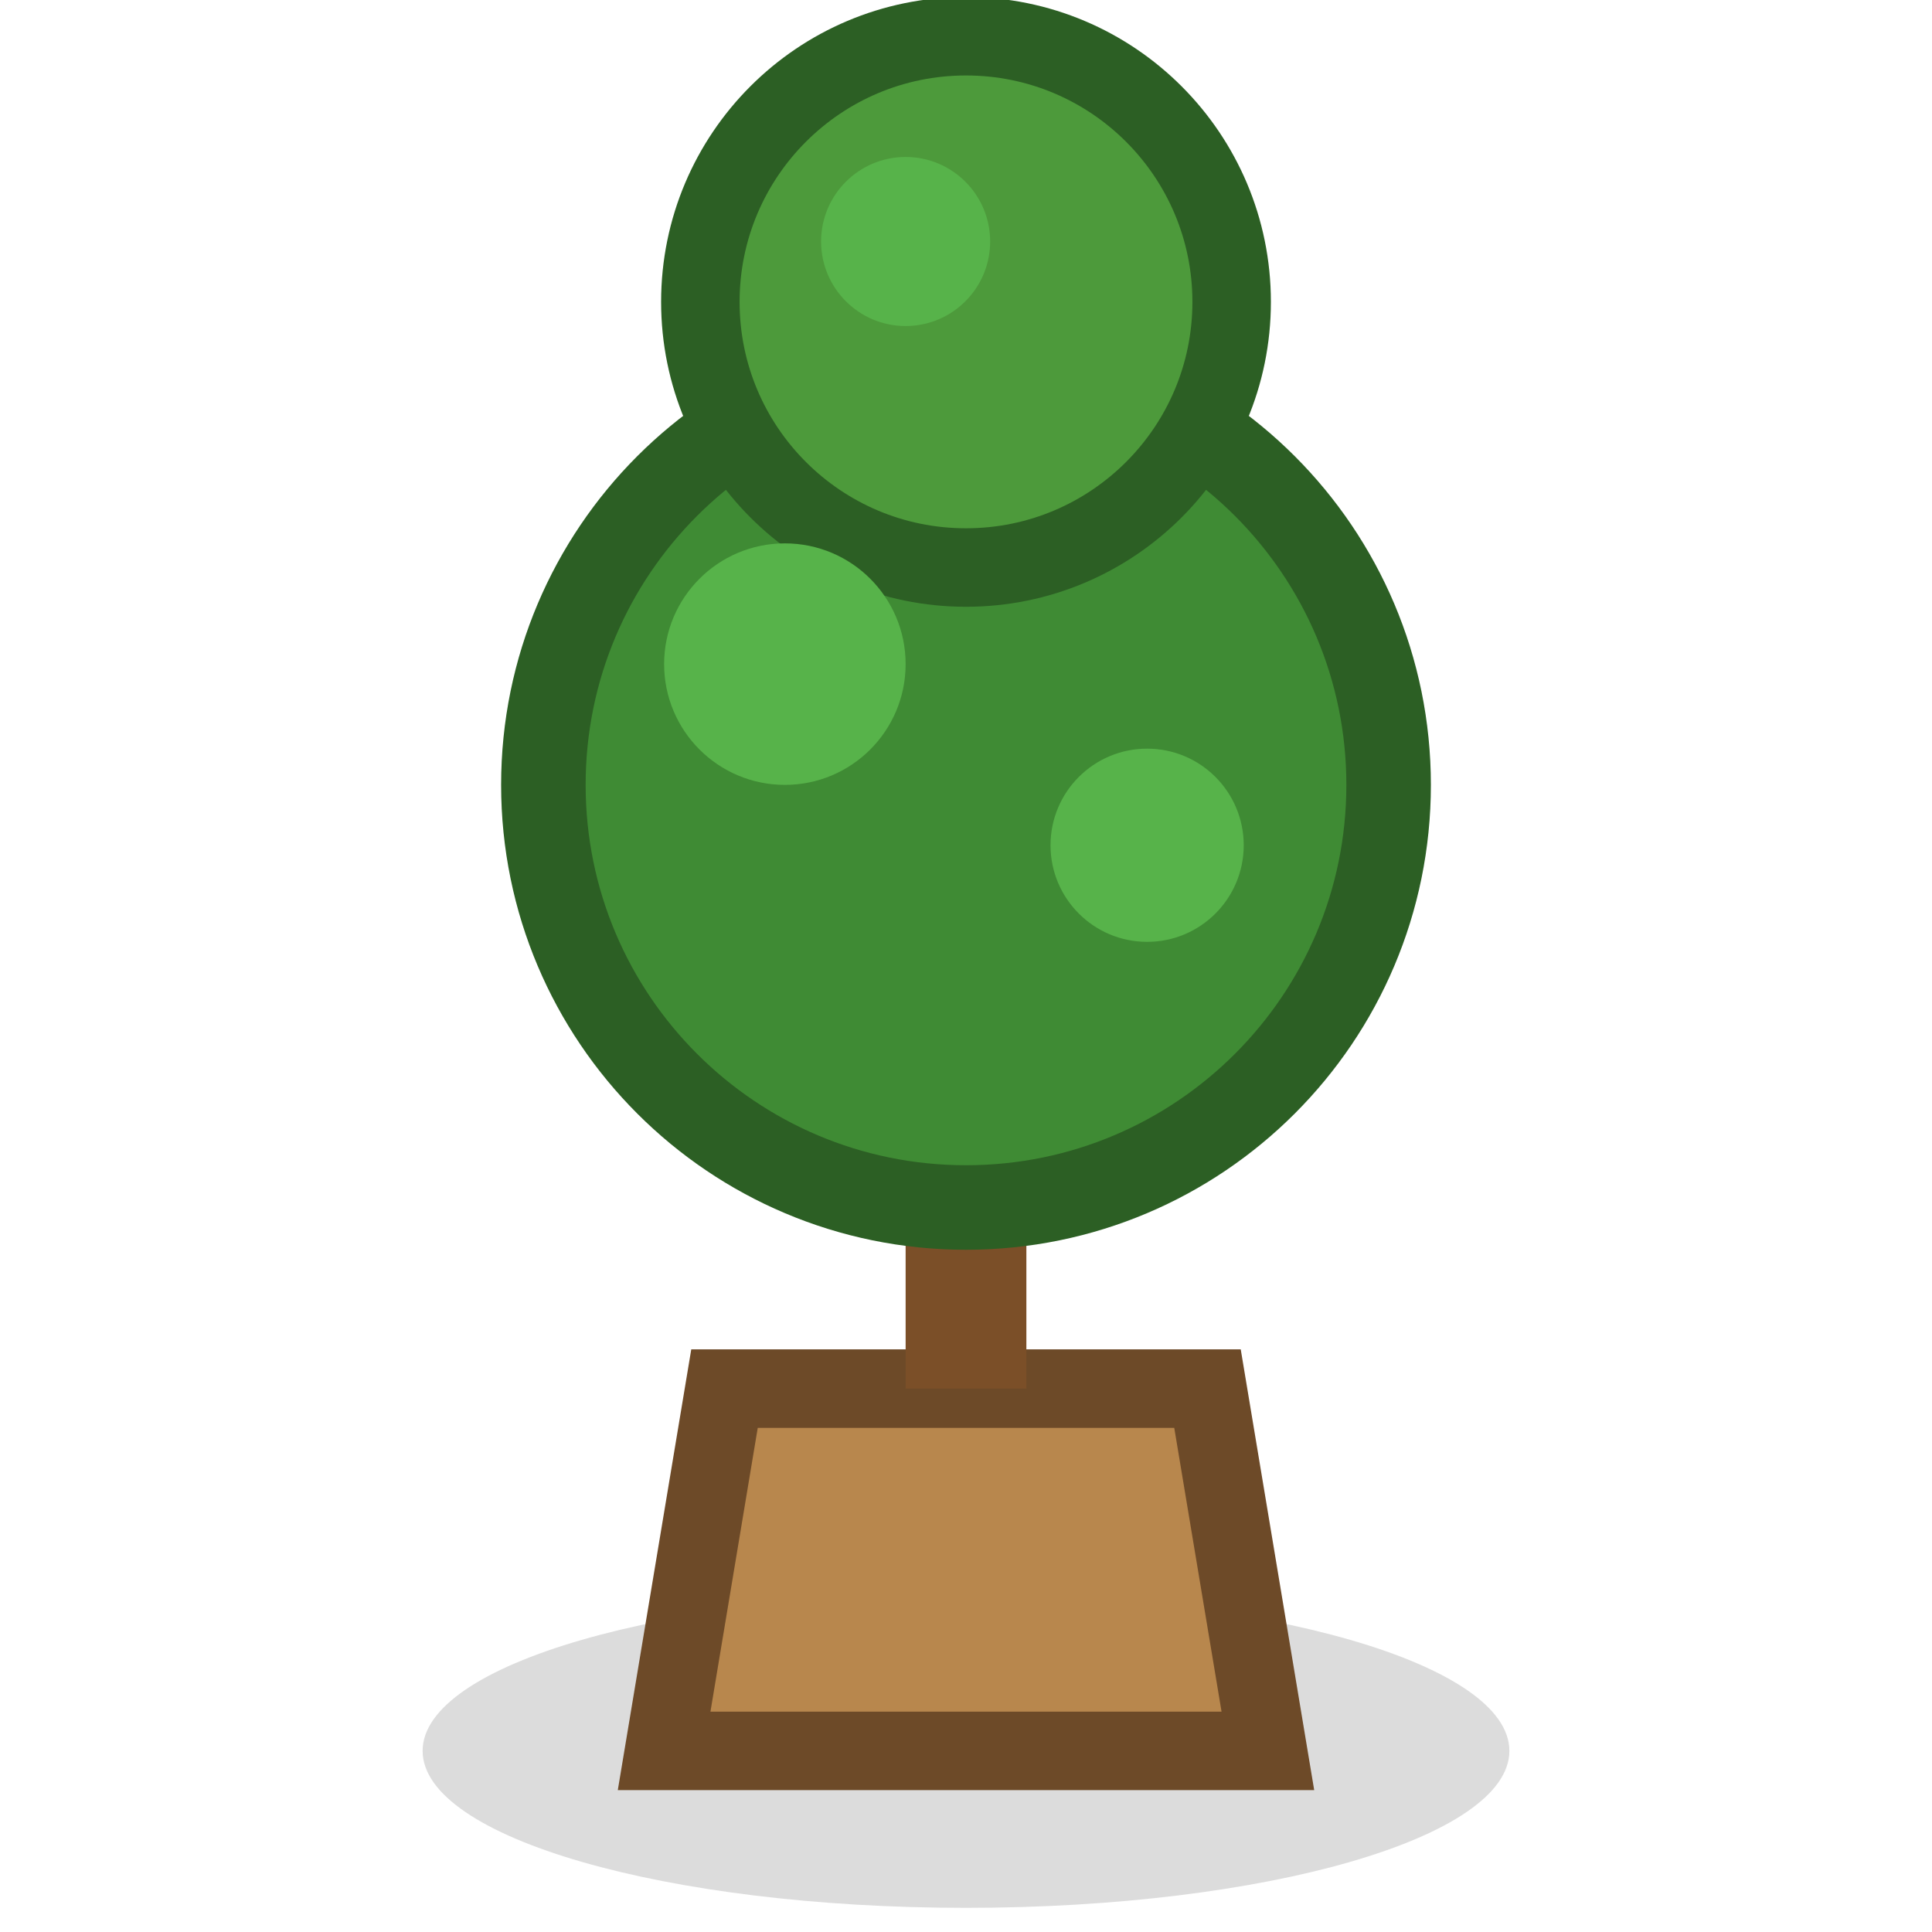
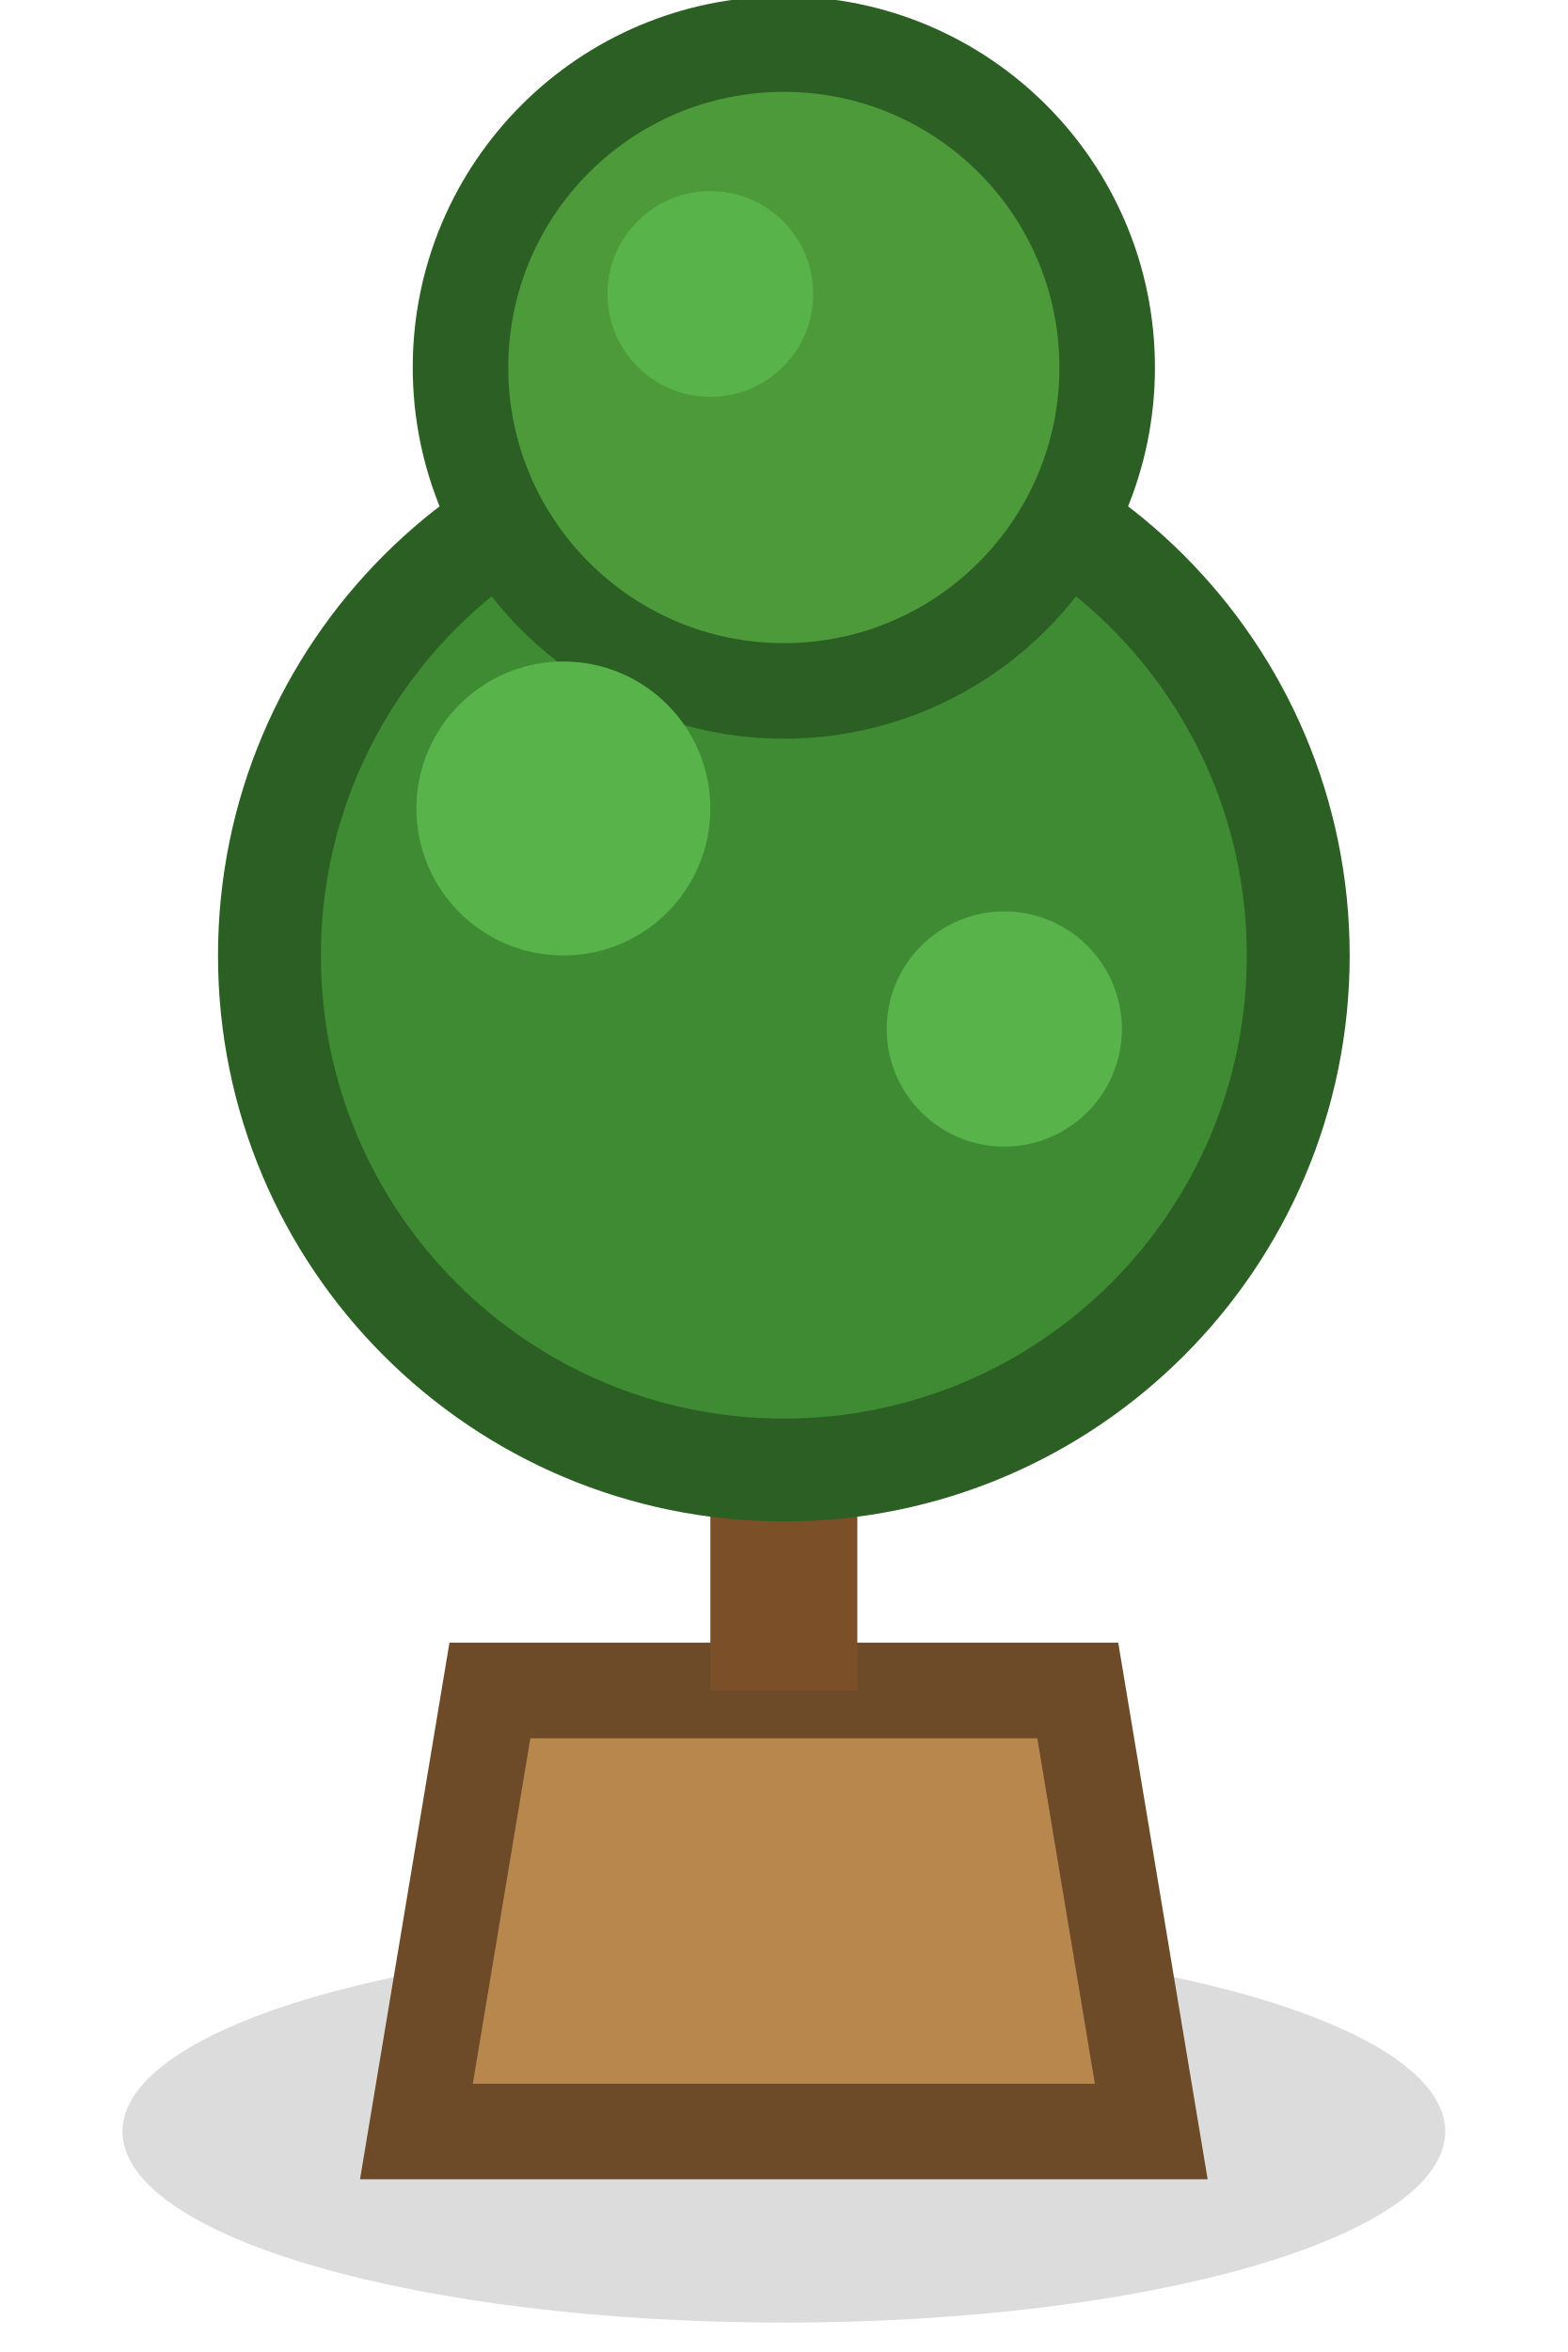
- <svg xmlns="http://www.w3.org/2000/svg" viewBox="0 0 48 48" width="48" height="48">
+ <svg xmlns="http://www.w3.org/2000/svg" viewBox="8 0 32 48" width="32" height="48">
  <g transform="scale(1.5)">
    <ellipse cx="16" cy="29" rx="9" ry="2.6" fill="#000" opacity=".14" />
    <path d="M11 29h10l-1-6h-8z" fill="#b8874d" stroke="#6d4a28" stroke-width="1.3" />
    <path d="M15 23v-5h2v5z" fill="#7b4f28" />
    <circle cx="16" cy="13" r="7" fill="#3f8b34" stroke="#2c5f24" stroke-width="1.4" />
    <circle cx="16" cy="5" r="4.4" fill="#4d9a3b" stroke="#2c5f24" stroke-width="1.3" />
    <g fill="#57b34a">
      <circle cx="13" cy="11" r="2" />
      <circle cx="19" cy="14" r="1.6" />
      <circle cx="15" cy="4" r="1.4" />
    </g>
  </g>
</svg>
